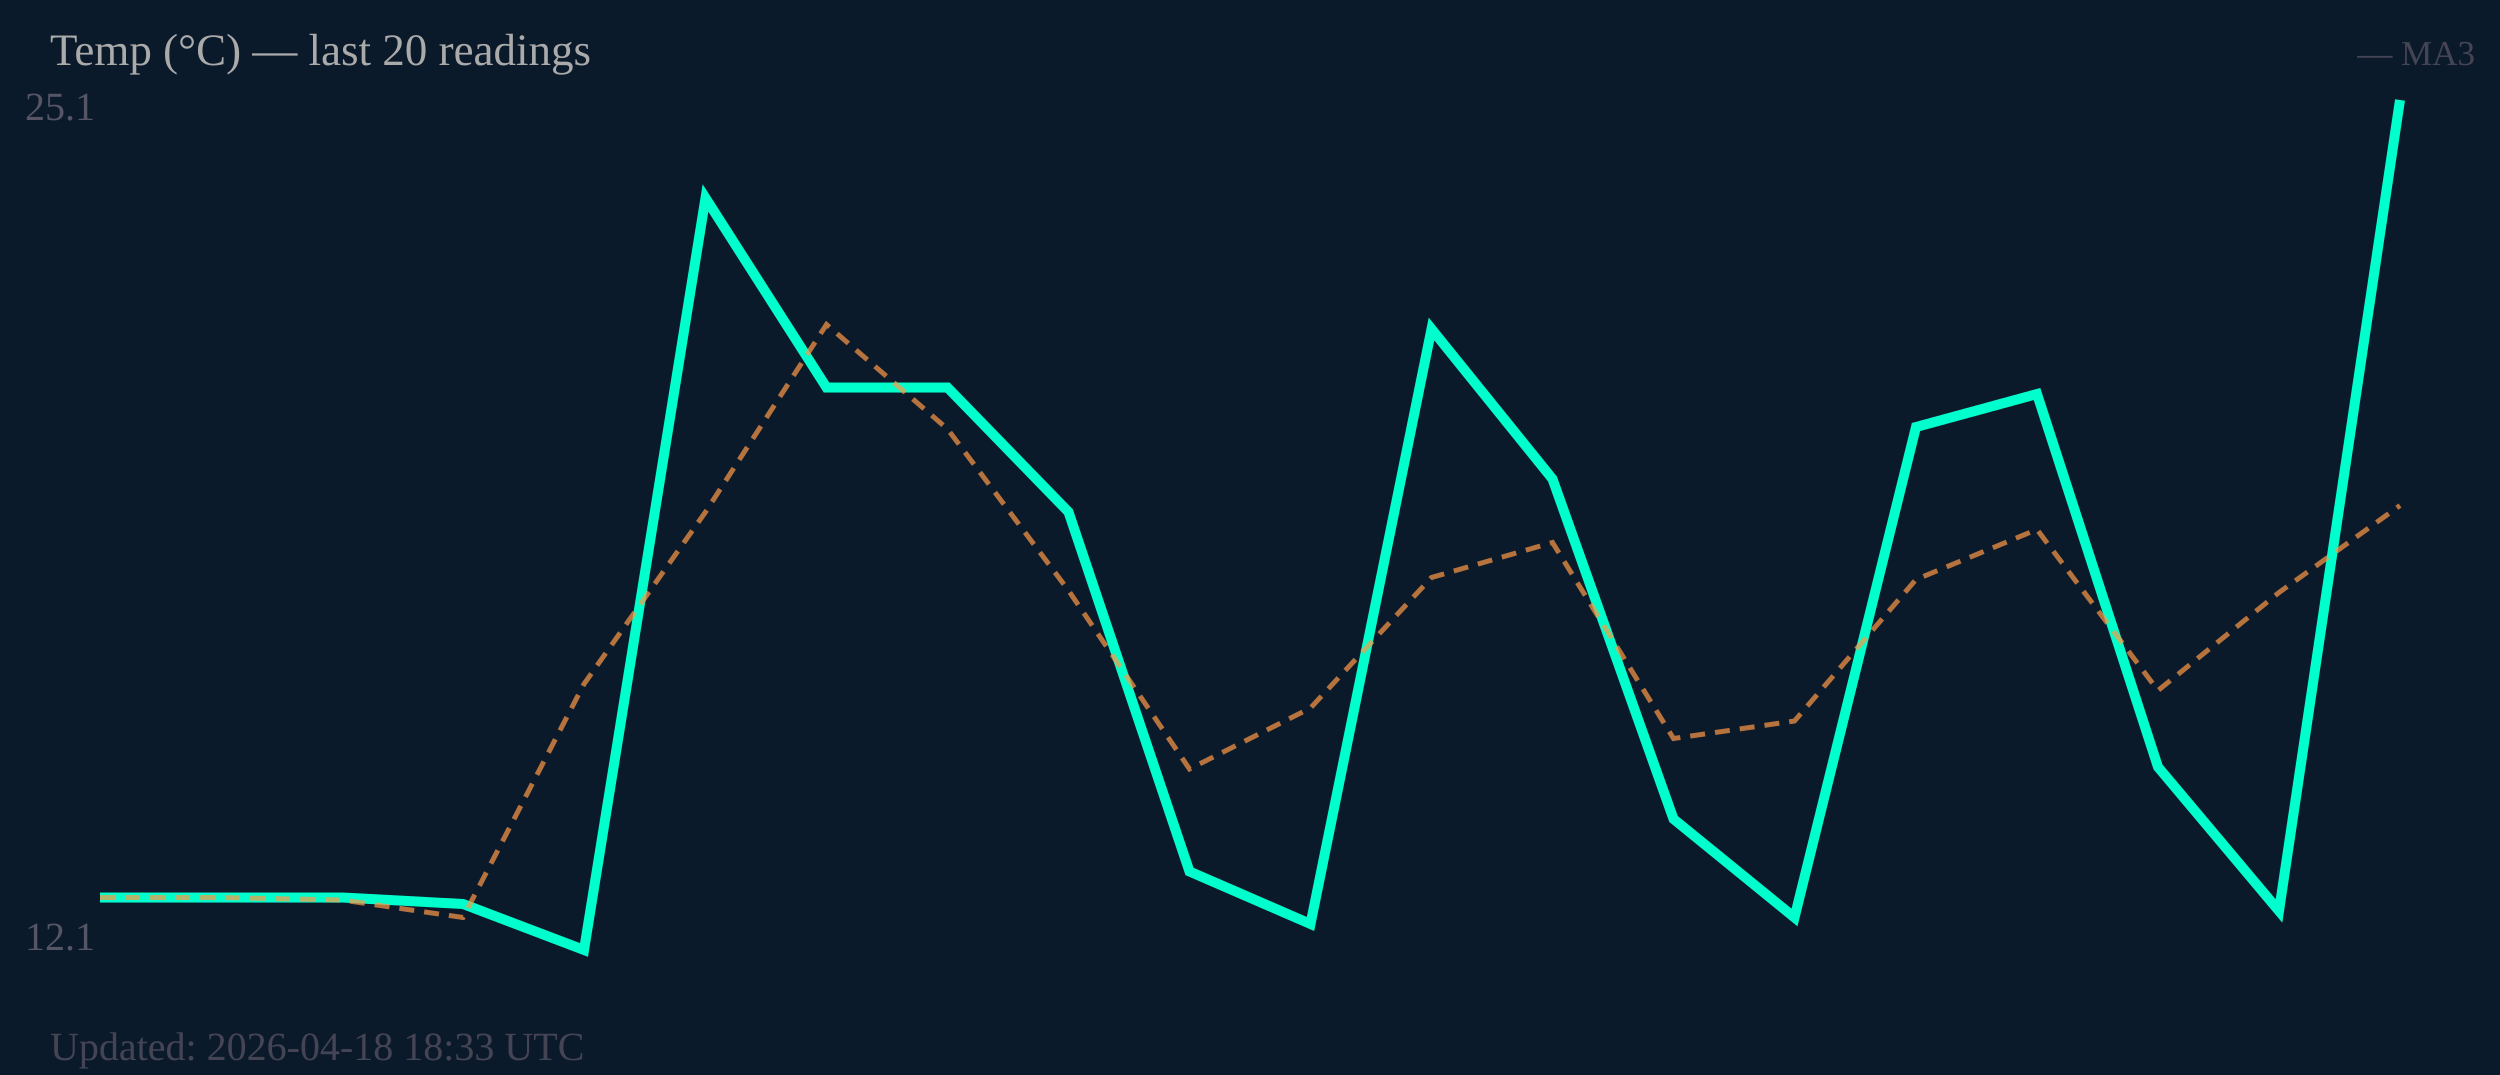
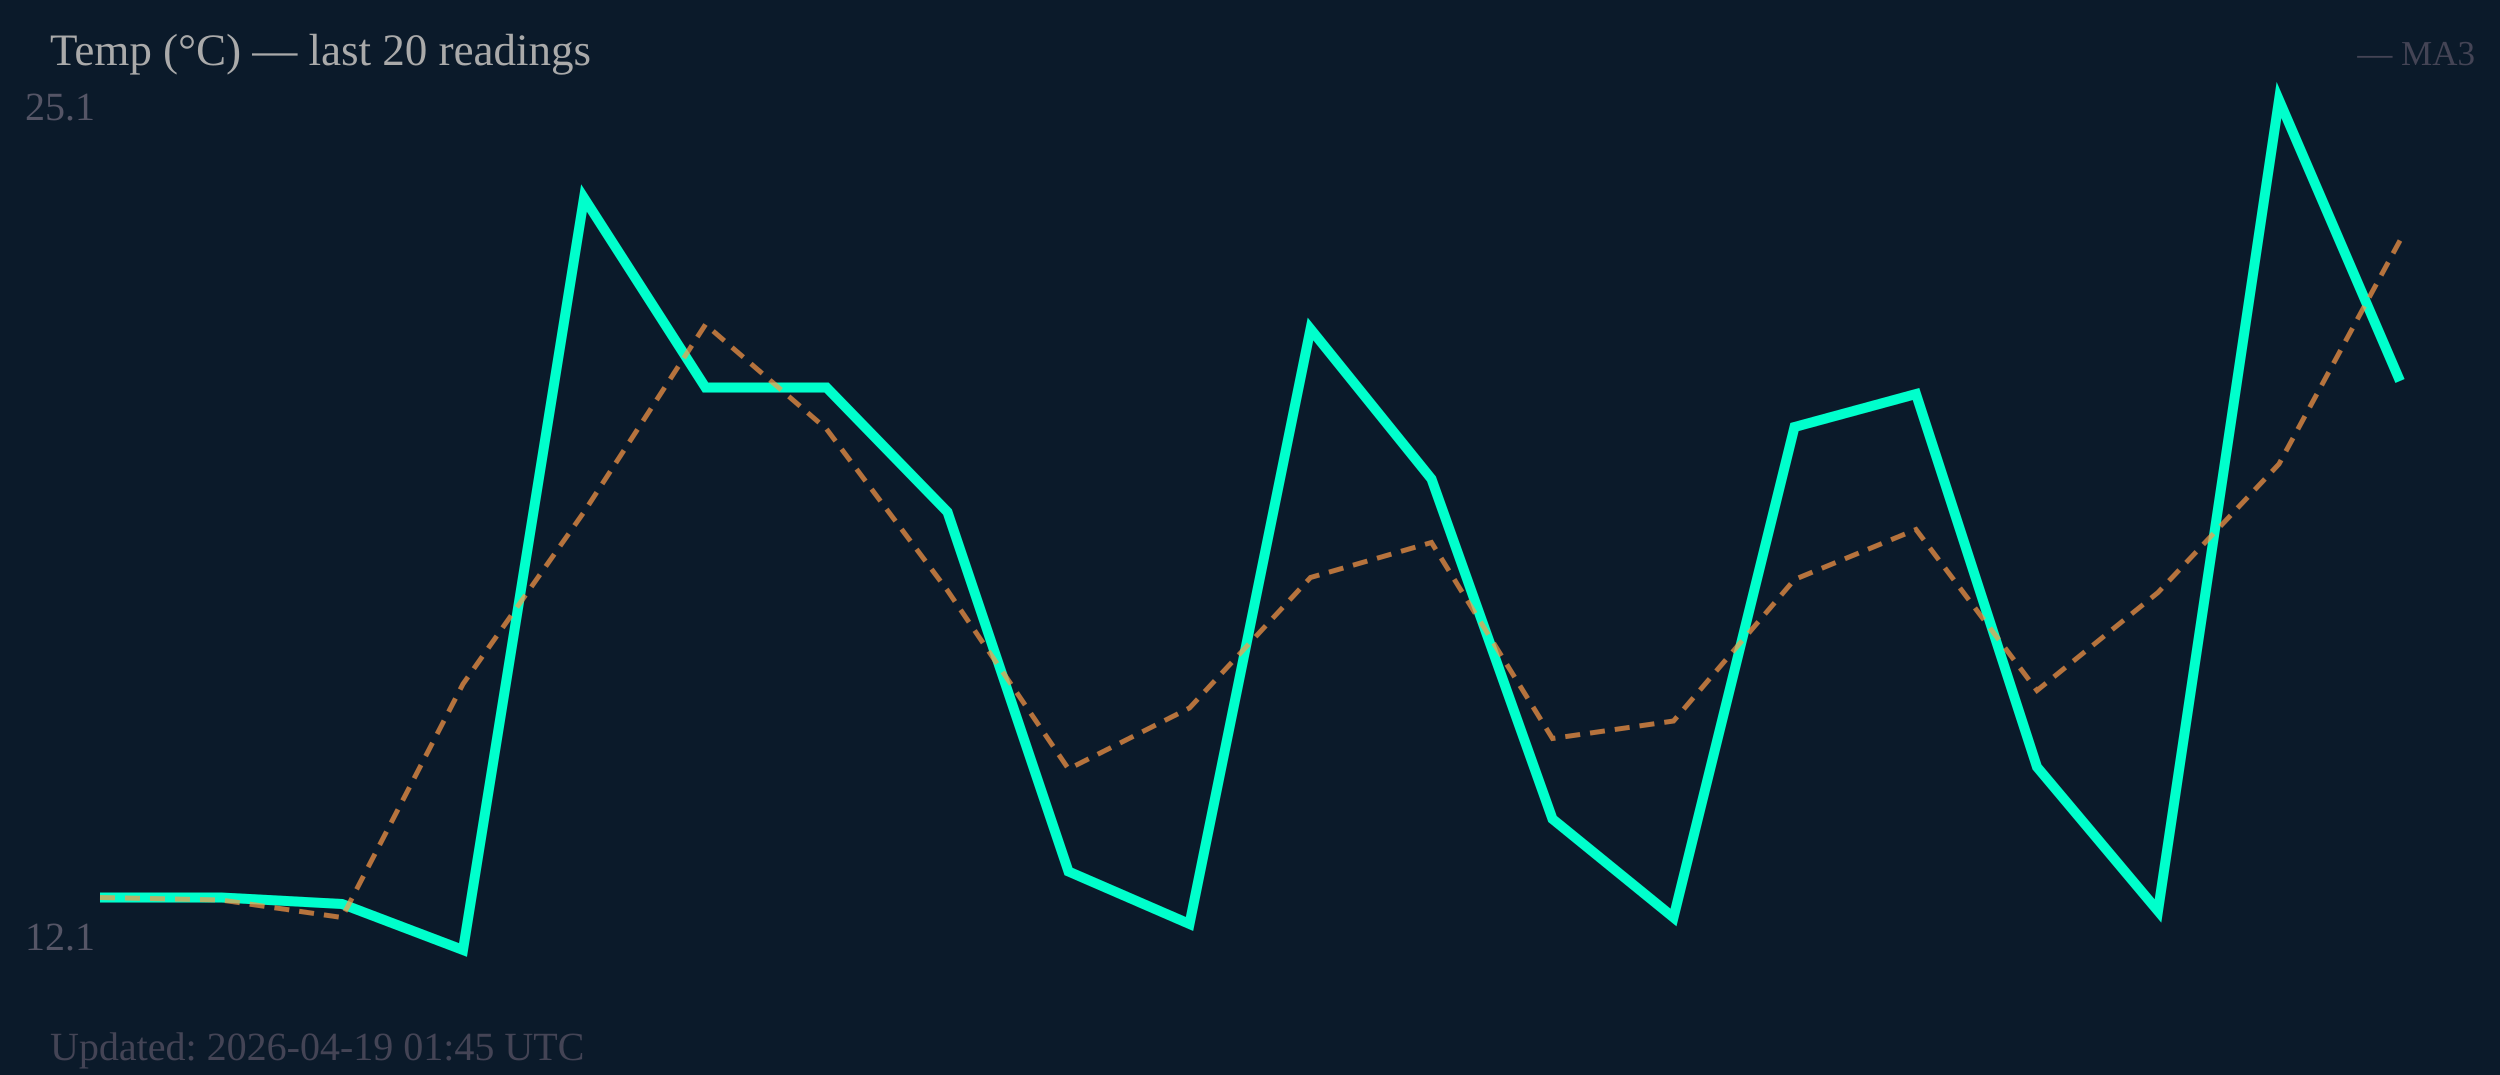
<svg xmlns="http://www.w3.org/2000/svg" width="500" height="215" viewBox="0 0 500 215">
  <rect width="500" height="215" fill="#0b1a2a" />
  <text x="5" y="24" font-size="8" fill="#556">25.1</text>
  <text x="5" y="190" font-size="8" fill="#556">12.1</text>
-   <polyline fill="none" stroke="#00ffcc" stroke-width="2" points="20.0,179.5 44.2,179.5 68.4,179.5 92.6,180.8 116.8,190.0 141.1,39.6 165.3,77.5 189.5,77.5 213.7,102.4 237.9,174.3 262.1,184.8 286.3,65.8 310.5,95.8 334.7,163.8 358.9,183.5 383.2,85.4 407.4,78.8 431.6,153.4 455.8,182.2 480.0,20.0" />
-   <polyline fill="none" stroke="#ff9944" stroke-width="1" stroke-dasharray="3,2" opacity="0.7" points="20.0,179.5 44.2,179.5 68.4,180.0 92.6,183.5 116.8,136.8 141.1,102.4 165.3,64.9 189.5,85.8 213.7,118.1 237.9,153.8 262.1,141.6 286.3,115.5 310.5,108.5 334.7,147.7 358.9,144.2 383.2,115.9 407.4,105.9 431.6,138.1 455.8,118.5 480.0,101.1" />
+   <polyline fill="none" stroke="#00ffcc" stroke-width="2" points="20.0,179.5 44.2,179.5 68.4,180.8 92.6,190.0 116.8,39.6 141.1,77.5 165.3,77.5 189.5,102.4 213.7,174.3 237.9,184.8 262.1,65.8 286.3,95.8 310.5,163.8 334.7,183.5 358.9,85.4 383.2,78.8 407.4,153.4 431.6,182.2 455.8,20.0 480.0,76.2" />
+   <polyline fill="none" stroke="#ff9944" stroke-width="1" stroke-dasharray="3,2" opacity="0.7" points="20.0,179.5 44.2,180.0 68.4,183.5 92.6,136.8 116.8,102.4 141.1,64.9 165.3,85.8 189.5,118.1 213.7,153.8 237.9,141.6 262.1,115.5 286.3,108.5 310.5,147.7 334.7,144.2 358.9,115.9 383.2,105.9 407.4,138.1 431.6,118.5 455.8,92.8 480.0,48.1" />
  <text x="10" y="13" font-size="9" fill="#aaa">Temp (°C) — last 20 readings</text>
  <text x="495" y="13" font-size="7" fill="#445" text-anchor="end">— MA3</text>
-   <text x="10" y="212" font-size="8" fill="#445">Updated: 2026-04-18 18:33 UTC</text>
+   <text x="10" y="212" font-size="8" fill="#445">Updated: 2026-04-19 01:45 UTC</text>
</svg>
